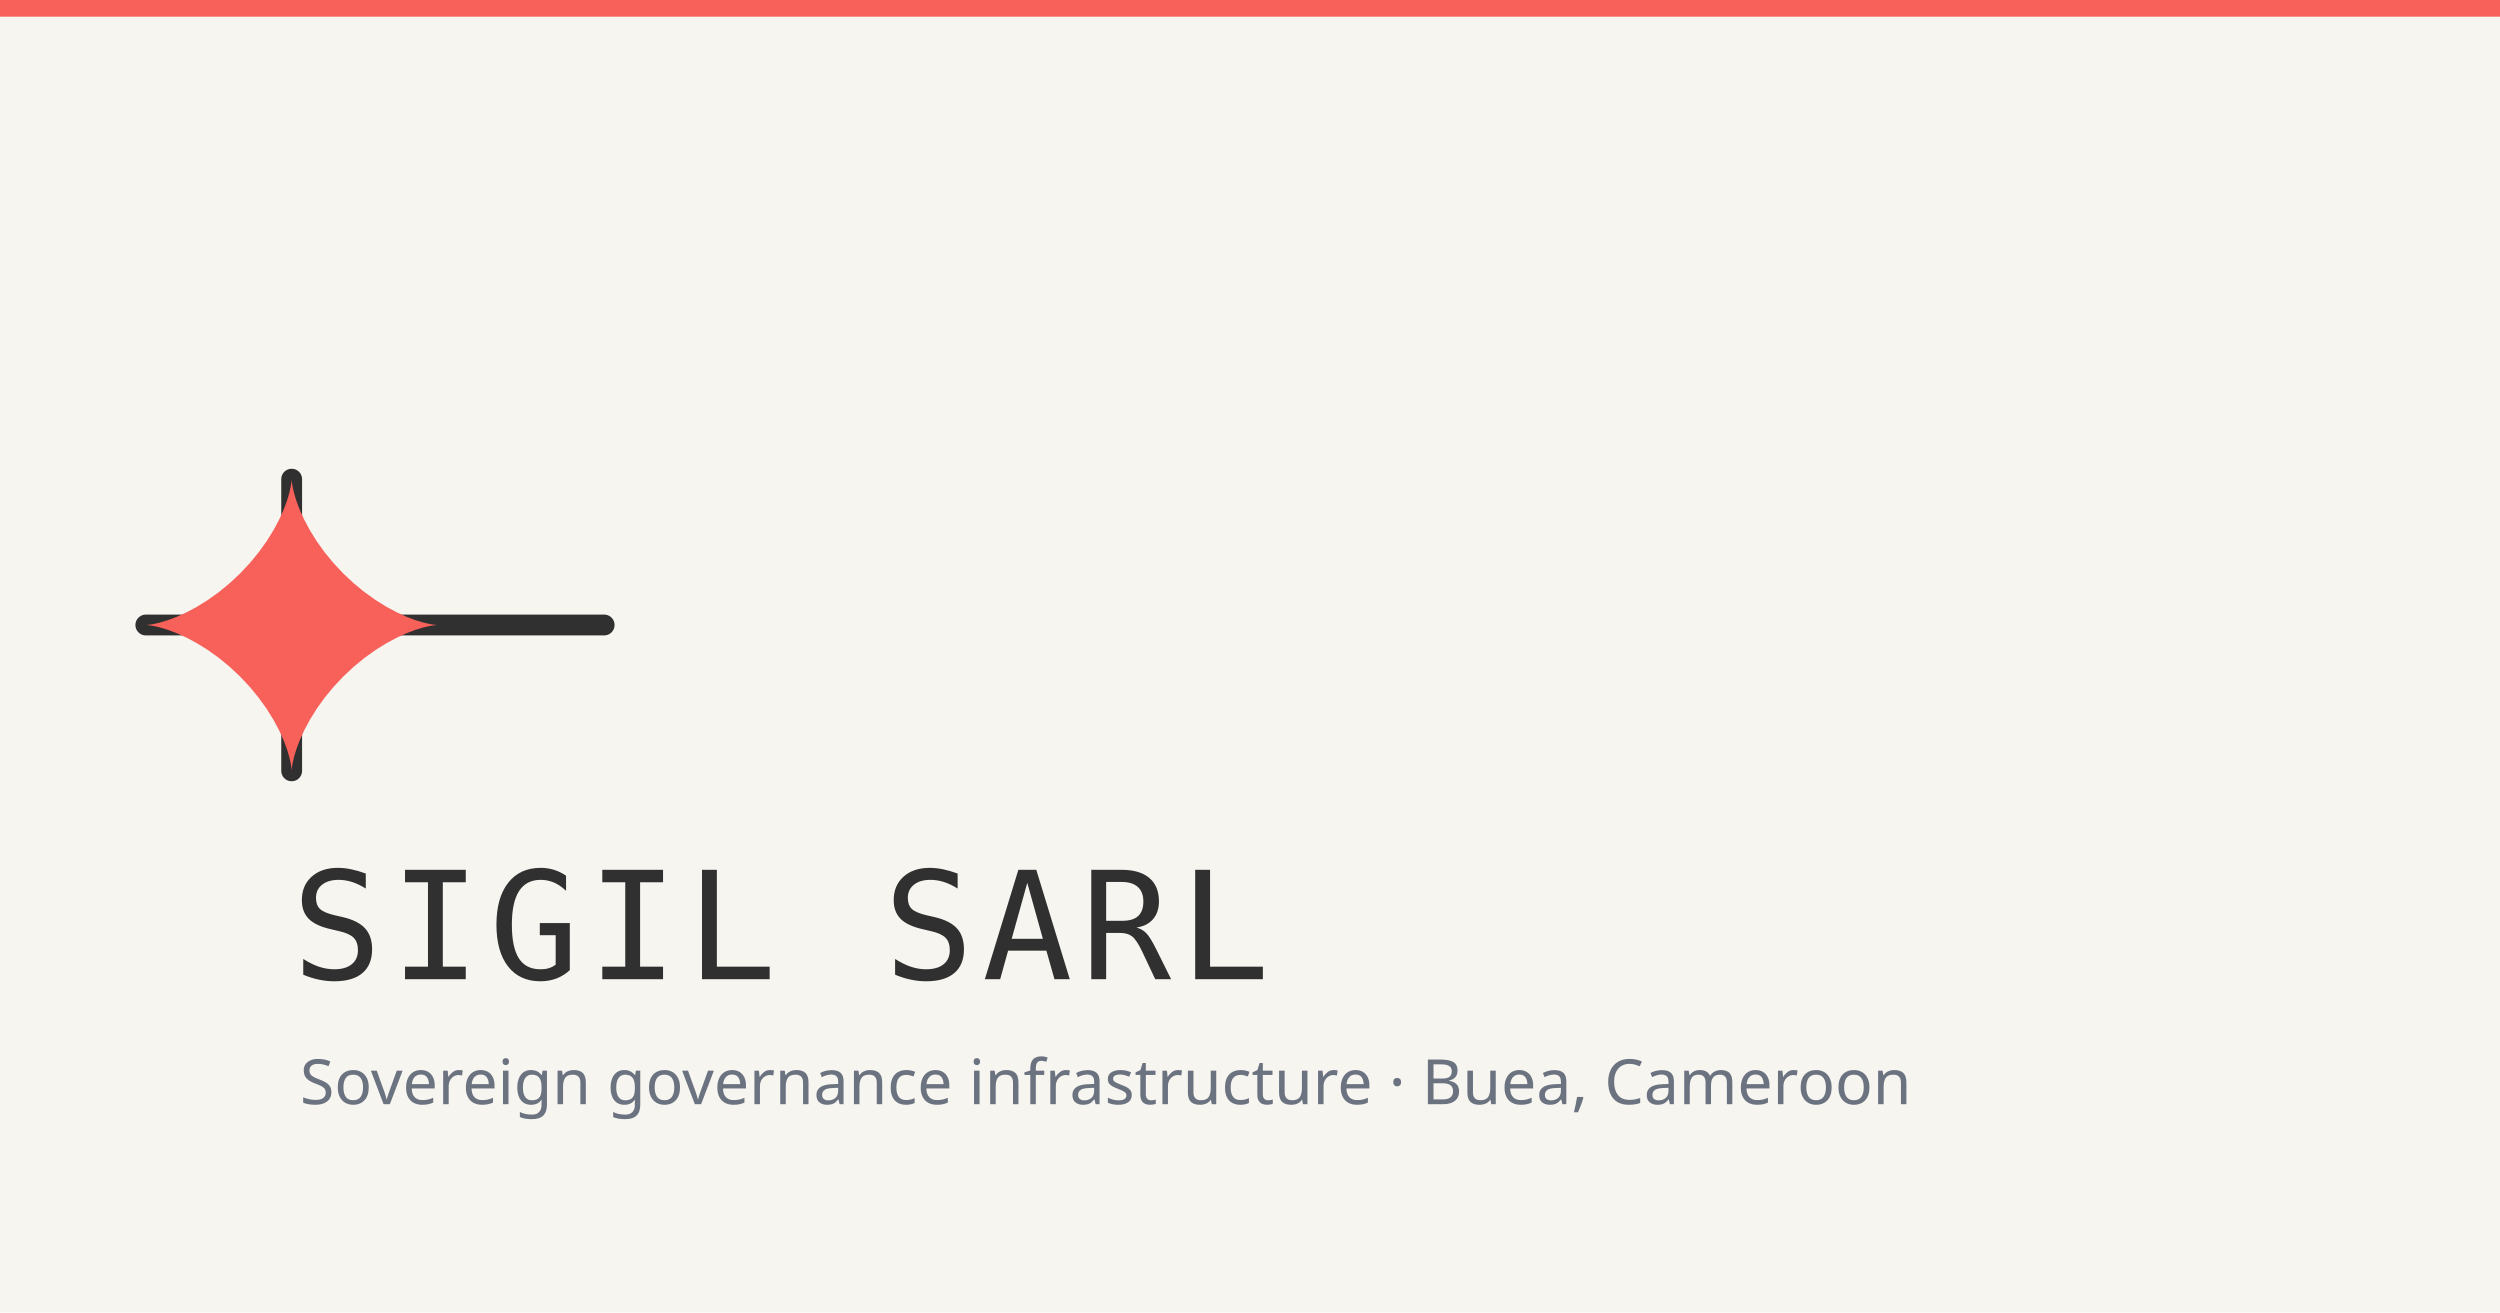
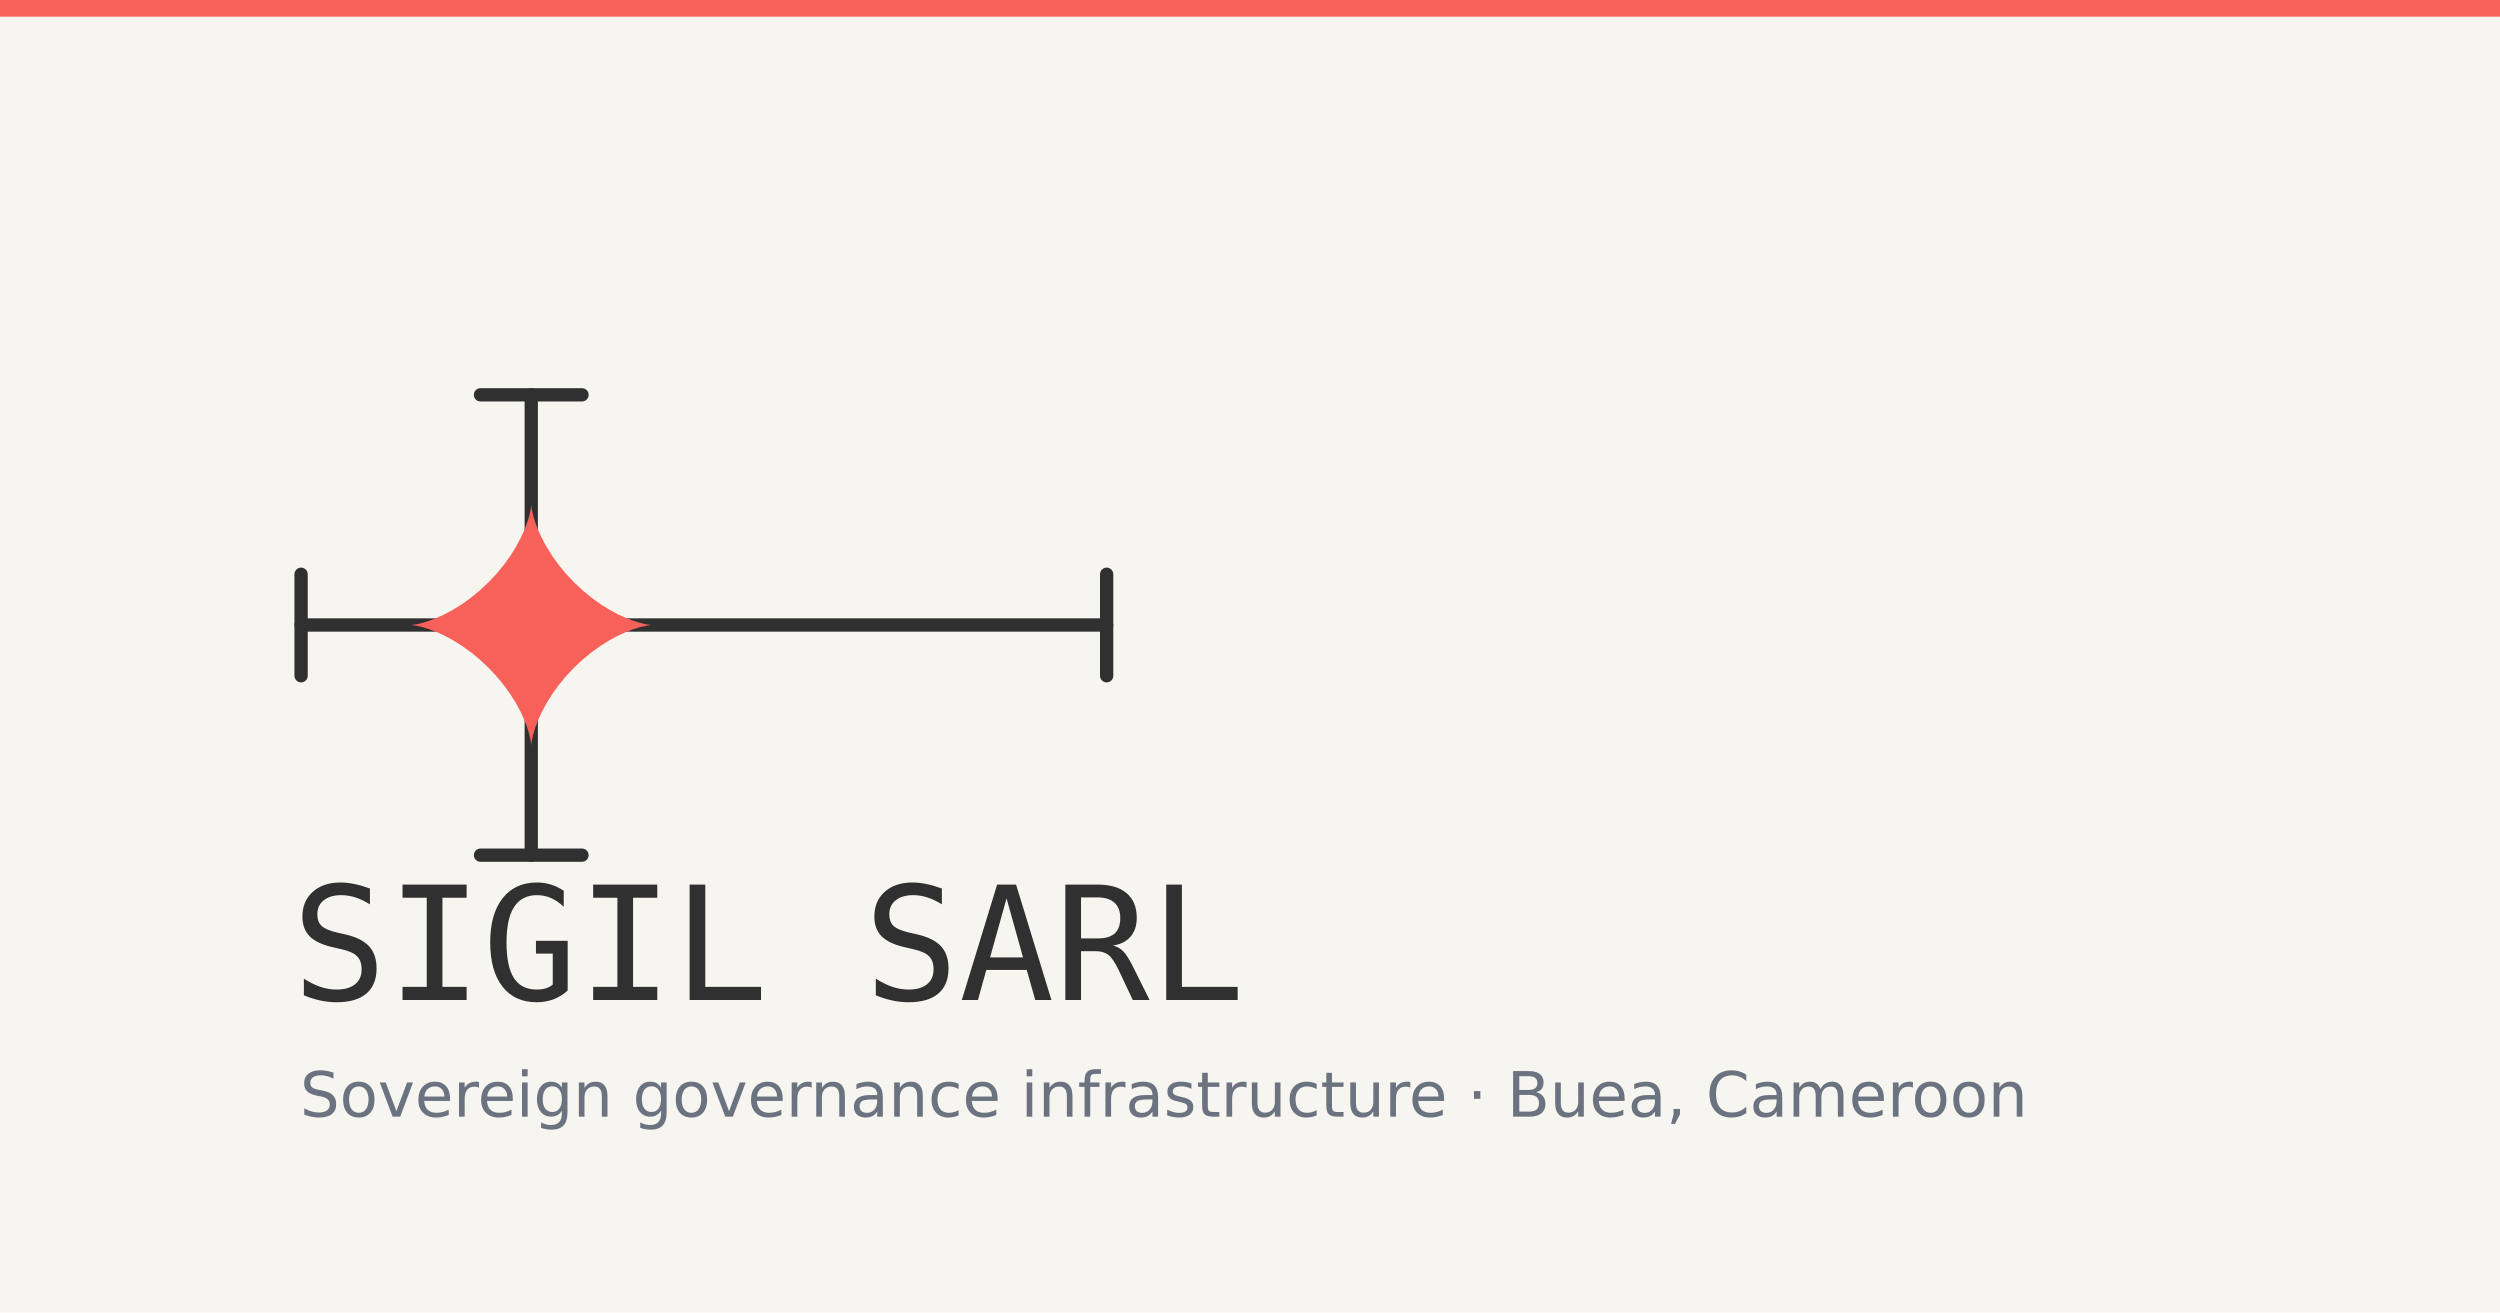
<svg xmlns="http://www.w3.org/2000/svg" viewBox="0 0 1200 630" width="1200" height="630">
  <rect width="1200" height="630" fill="#F7F5F0" />
  <rect x="0" y="0" width="1200" height="8" fill="#F8605A" />
-   <g transform="translate(140,300)">
-     <line x1="-70" y1="0" x2="150" y2="0" stroke="#303030" stroke-width="10" stroke-linecap="round" />
-     <line x1="0" y1="-70" x2="0" y2="70" stroke="#303030" stroke-width="10" stroke-linecap="round" />
-     <path d="M70.00,0.00 L69.55,0.02 L68.22,0.16 L66.04,0.52 L63.09,1.21 L59.44,2.32 L55.20,3.92 L50.50,6.06 L45.47,8.75 L40.24,12.00 L34.95,15.79 L29.75,20.06 L24.75,24.75 L20.06,29.75 L15.79,34.95 L12.00,40.24 L8.75,45.47 L6.06,50.50 L3.92,55.20 L2.32,59.44 L1.21,63.09 L0.52,66.04 L0.16,68.22 L0.02,69.55 L0.00,70.00 L-0.02,69.55 L-0.16,68.22 L-0.52,66.04 L-1.21,63.09 L-2.32,59.44 L-3.92,55.20 L-6.06,50.50 L-8.75,45.47 L-12.00,40.24 L-15.79,34.95 L-20.06,29.75 L-24.75,24.75 L-29.75,20.06 L-34.95,15.79 L-40.24,12.00 L-45.47,8.75 L-50.50,6.06 L-55.20,3.92 L-59.44,2.32 L-63.09,1.21 L-66.04,0.52 L-68.22,0.16 L-69.55,0.02 L-70.00,0.00 L-69.55,-0.02 L-68.22,-0.16 L-66.04,-0.52 L-63.09,-1.21 L-59.44,-2.32 L-55.20,-3.92 L-50.50,-6.06 L-45.47,-8.75 L-40.24,-12.00 L-34.95,-15.79 L-29.75,-20.06 L-24.75,-24.75 L-20.06,-29.75 L-15.79,-34.95 L-12.00,-40.24 L-8.75,-45.47 L-6.06,-50.50 L-3.92,-55.20 L-2.32,-59.44 L-1.21,-63.09 L-0.52,-66.04 L-0.16,-68.22 L-0.02,-69.55 L-0.00,-70.00 L0.02,-69.55 L0.16,-68.22 L0.52,-66.04 L1.21,-63.09 L2.32,-59.44 L3.92,-55.20 L6.06,-50.50 L8.75,-45.47 L12.00,-40.24 L15.79,-34.95 L20.06,-29.75 L24.75,-24.75 L29.75,-20.06 L34.95,-15.79 L40.24,-12.00 L45.47,-8.75 L50.50,-6.06 L55.20,-3.92 L59.44,-2.32 L63.09,-1.21 L66.04,-0.52 L68.22,-0.16 L69.55,-0.02 L70.00,-0.00 Z" fill="#F8605A" />
+   <g transform="translate(255,300)">
+     <g>
+       <line x1="19.72" y1="0" x2="276.19" y2="0" stroke="#303030" stroke-width="6.38" stroke-linecap="round" />
+       <line x1="276.19" y1="-24.36" x2="276.19" y2="24.36" stroke="#303030" stroke-width="6.38" stroke-linecap="round" />
+     </g>
+     <g transform="rotate(180)">
+       <line x1="19.72" y1="0" x2="110.48" y2="0" stroke="#303030" stroke-width="6.38" stroke-linecap="round" />
+       <line x1="110.48" y1="-24.36" x2="110.48" y2="24.36" stroke="#303030" stroke-width="6.38" stroke-linecap="round" />
+     </g>
+     <g transform="rotate(-90)">
+       <line x1="19.72" y1="0" x2="110.48" y2="0" stroke="#303030" stroke-width="6.38" stroke-linecap="round" />
+       <line x1="110.48" y1="-24.36" x2="110.48" y2="24.36" stroke="#303030" stroke-width="6.38" stroke-linecap="round" />
+     </g>
+     <g transform="rotate(90)">
+       <line x1="19.72" y1="0" x2="110.48" y2="0" stroke="#303030" stroke-width="6.38" stroke-linecap="round" />
+       <line x1="110.48" y1="-24.36" x2="110.48" y2="24.36" stroke="#303030" stroke-width="6.38" stroke-linecap="round" />
+     </g>
+     <path d="M58.00,0.00 L57.63,0.02 L56.52,0.13 L54.72,0.43 L52.27,1.01 L49.25,1.93 L45.74,3.25 L41.84,5.02 L37.67,7.25 L33.34,9.95 L28.96,13.08 L24.65,16.63 L20.51,20.51 L16.63,24.65 L13.08,28.96 L9.95,33.34 L7.25,37.67 L5.02,41.84 L3.25,45.74 L1.93,49.25 L1.01,52.27 L0.43,54.72 L0.13,56.52 L0.02,57.63 L0.00,58.00 L-0.02,57.63 L-0.13,56.52 L-0.43,54.72 L-1.01,52.27 L-1.93,49.25 L-3.25,45.74 L-5.02,41.84 L-7.25,37.67 L-9.95,33.34 L-13.08,28.96 L-16.63,24.65 L-20.51,20.51 L-24.65,16.63 L-28.96,13.08 L-33.34,9.95 L-37.67,7.25 L-41.84,5.02 L-45.74,3.25 L-49.25,1.93 L-52.27,1.01 L-54.72,0.43 L-56.52,0.13 L-57.63,0.02 L-58.00,0.00 L-57.63,-0.02 L-56.52,-0.13 L-54.72,-0.43 L-52.27,-1.01 L-49.25,-1.93 L-45.74,-3.25 L-41.84,-5.02 L-37.67,-7.25 L-33.34,-9.95 L-28.96,-13.08 L-24.65,-16.63 L-20.51,-20.51 L-16.63,-24.65 L-13.08,-28.96 L-9.95,-33.34 L-7.25,-37.67 L-5.02,-41.84 L-3.25,-45.74 L-1.93,-49.25 L-1.01,-52.27 L-0.43,-54.72 L-0.13,-56.52 L-0.02,-57.63 L-0.00,-58.00 L0.02,-57.63 L0.13,-56.52 L0.43,-54.72 L1.01,-52.27 L1.93,-49.25 L3.25,-45.74 L5.02,-41.84 L7.25,-37.67 L9.95,-33.34 L13.08,-28.96 L16.63,-24.65 L20.51,-20.51 L24.65,-16.63 L28.96,-13.08 L33.34,-9.95 L37.67,-7.25 L41.84,-5.02 L45.74,-3.25 L49.25,-1.93 L52.27,-1.01 L54.72,-0.43 L56.52,-0.13 L57.63,-0.02 L58.00,-0.00 Z" fill="#F8605A" />
  </g>
-   <text x="140" y="470" font-family="IBM Plex Mono, monospace" font-size="72" font-weight="500" fill="#303030" letter-spacing="4">SIGIL SARL</text>
-   <text x="144" y="530" font-family="IBM Plex Sans, sans-serif" font-size="30" fill="#6B7280">Sovereign governance infrastructure · Buea, Cameroon</text>
+   <text x="140" y="480" font-family="IBM Plex Mono, DejaVu Sans Mono, monospace" font-size="76" font-weight="500" fill="#303030">SIGIL SARL</text>
+   <text x="144" y="536" font-family="IBM Plex Sans, DejaVu Sans, sans-serif" font-size="30" fill="#6B7280">Sovereign governance infrastructure · Buea, Cameroon</text>
</svg>
